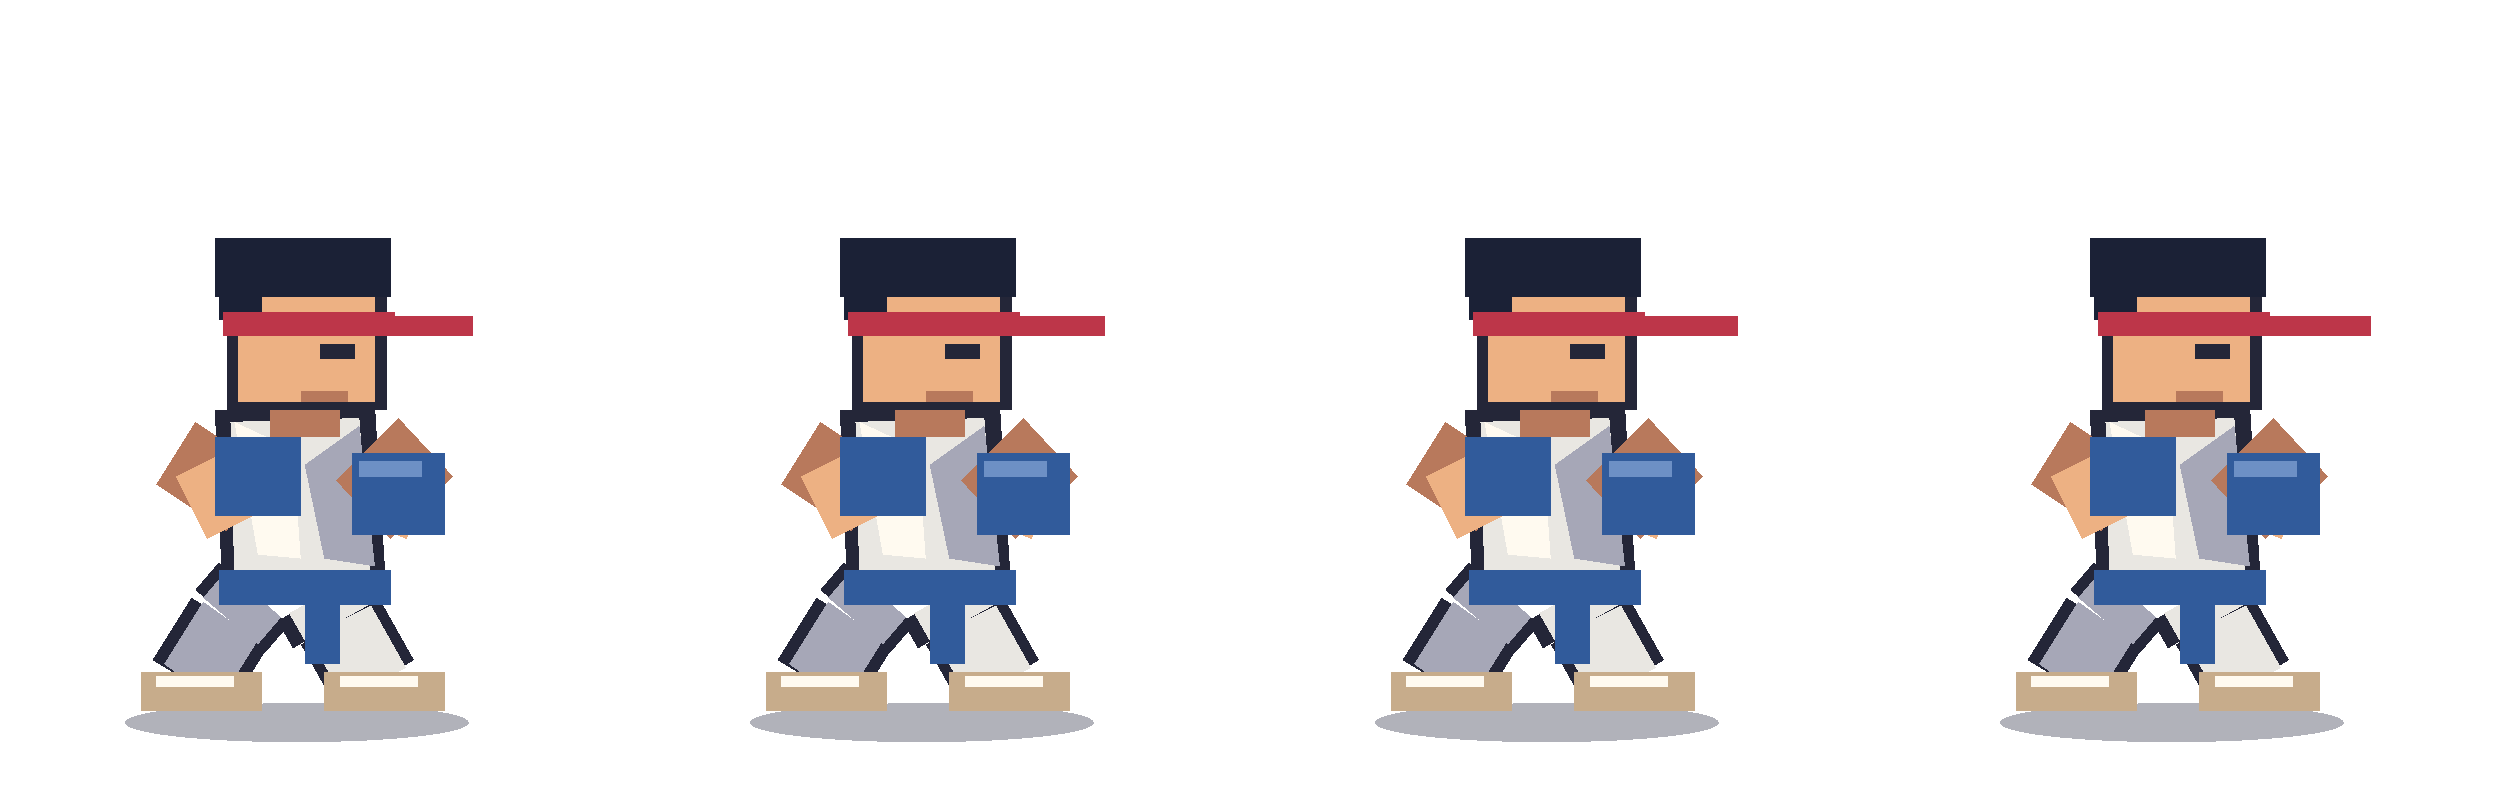
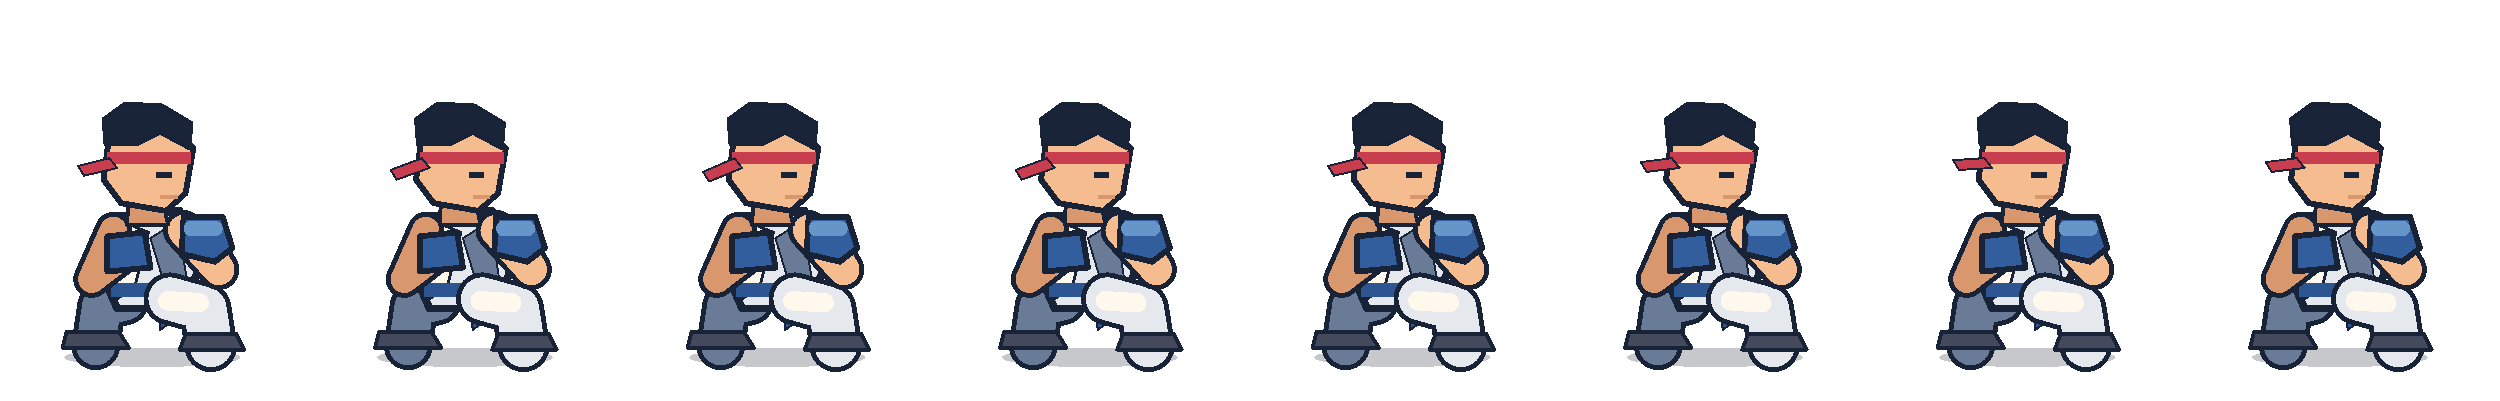
- <svg xmlns="http://www.w3.org/2000/svg" width="640" height="205" viewBox="0 0 640 205">
+ <svg xmlns="http://www.w3.org/2000/svg" width="1280" height="205" viewBox="0 0 1280 205">
  <g shape-rendering="crispEdges">
    <g transform="translate(0 0)">
-       <ellipse cx="76" cy="185" rx="44" ry="5" fill="#202238" opacity=".35" />
-       <polygon points="56,144 50,151 68,167 74,160" fill="#242638" />
-       <polygon points="49,153 39,169 59,181 69,165" fill="#242638" />
-       <polygon points="58,146 52,153 66,165 72,158" fill="#a6a7b7" />
-       <polygon points="52,154 42,170 56,180 66,164" fill="#a6a7b7" />
-       <rect x="36" y="172" width="31" height="10" fill="#c7ac8b" />
-       <rect x="40" y="173" width="20" height="3" fill="#fffaf0" />
-       <polygon points="71,159 75,166 99,152 95,145" fill="#242638" />
-       <polygon points="77,165 86,181 106,169 97,153" fill="#242638" />
-       <polygon points="74,157 78,164 96,154 92,147" fill="#e9e7e2" />
-       <polygon points="79,163 88,179 104,171 95,155" fill="#e9e7e2" />
-       <rect x="83" y="172" width="31" height="10" fill="#c7ac8b" />
-       <rect x="87" y="173" width="20" height="3" fill="#fffaf0" />
-       <polygon points="55,105 96,104 99,153 57,154" fill="#242638" />
-       <polygon points="59,108 92,107 95,148 60,149" fill="#e9e7e2" />
-       <polygon points="60,108 75,115 77,143 66,142" fill="#fffaf0" />
-       <polygon points="92,109 78,119 83,143 96,145" fill="#a6a7b7" />
-       <rect x="56" y="146" width="44" height="9" fill="#315b9b" />
-       <rect x="78" y="151" width="9" height="19" fill="#315b9b" />
-       <polygon points="50,108 40,124 58,136 68,120" fill="#b8795c" />
-       <polygon points="53,138 69,130 61,114 45,122" fill="#edb183" />
-       <rect x="55" y="112" width="22" height="20" fill="#315b9b" />
-       <polygon points="86,123 100,138 116,122 102,107" fill="#b8795c" />
-       <polygon points="112,122 103,118 95,134 104,138" fill="#edb183" />
-       <rect x="90" y="116" width="24" height="21" fill="#315b9b" />
-       <rect x="92" y="118" width="16" height="4" fill="#6d90c5" />
-       <rect x="69" y="99" width="18" height="13" fill="#b8795c" />
-       <rect x="58" y="66" width="41" height="39" fill="#242638" />
-       <rect x="61" y="69" width="35" height="34" fill="#edb183" />
-       <rect x="55" y="61" width="45" height="15" fill="#1b2136" />
-       <rect x="56" y="72" width="11" height="10" fill="#1b2136" />
-       <rect x="57" y="80" width="44" height="6" fill="#bd3649" />
-       <rect x="99" y="81" width="22" height="5" fill="#bd3649" />
-       <rect x="82" y="88" width="9" height="4" fill="#242638" />
-       <rect x="77" y="100" width="12" height="3" fill="#b8795c" />
+       <ellipse cx="78" cy="183" rx="45" ry="5" fill="#111728" opacity=".24" />
+       <path d="M 64,154 L 52,157 L 49,177" fill="none" stroke="#182337" stroke-width="25" stroke-linejoin="round" stroke-linecap="round" />
+       <path d="M 64,154 L 52,157 L 49,177" fill="none" stroke="#697b96" stroke-width="20" stroke-linejoin="round" stroke-linecap="round" />
+       <polygon points="34,170 61,170 66,178 32,178" fill="#44495c" stroke="#182337" stroke-width="2" stroke-linejoin="round" />
+       <polygon points="58,111 92,108 101,140 92,158 60,158 52,140" fill="#e5e9ed" stroke="#182337" stroke-width="4" stroke-linejoin="round" />
+       <polygon points="59,112 76,119 69,147 60,153" fill="#fff9ed" stroke="#182337" stroke-width="1.5" stroke-linejoin="round" />
+       <polygon points="91,113 77,122 84,145 97,152" fill="#697b96" stroke="#182337" stroke-width="1" stroke-linejoin="round" />
+       <rect x="57" y="145" width="43" height="7" fill="#2d5592" />
+       <polygon points="80,147 87,147 90,163 82,169" fill="#2d5592" stroke="#182337" stroke-width="1" stroke-linejoin="round" />
+       <path d="M 87,153 L 105,158 L 108,177" fill="none" stroke="#182337" stroke-width="27" stroke-linejoin="round" stroke-linecap="round" />
+       <path d="M 87,153 L 105,158 L 108,177" fill="none" stroke="#e5e9ed" stroke-width="22" stroke-linejoin="round" stroke-linecap="round" />
+       <path d="M 86,154 L 102,155" fill="none" stroke="#fff9ed" stroke-width="10" stroke-linejoin="round" stroke-linecap="round" />
+       <path d="M 86,154 L 102,155" fill="none" stroke="#fff9ed" stroke-width="5" stroke-linejoin="round" stroke-linecap="round" />
+       <polygon points="95,171 121,171 125,179 92,179" fill="#44495c" stroke="#182337" stroke-width="2" stroke-linejoin="round" />
+       <path d="M 58,118 L 47,143 L 64,130" fill="none" stroke="#182337" stroke-width="19" stroke-linejoin="round" stroke-linecap="round" />
+       <path d="M 58,118 L 47,143 L 64,130" fill="none" stroke="#d9976e" stroke-width="14" stroke-linejoin="round" stroke-linecap="round" />
+       <polygon points="55,121 74,119 77,137 55,139" fill="#335e9d" stroke="#182337" stroke-width="3" stroke-linejoin="round" />
+       <path d="M 94,118 L 112,138 L 103,122" fill="none" stroke="#182337" stroke-width="21" stroke-linejoin="round" stroke-linecap="round" />
+       <path d="M 94,118 L 112,138 L 103,122" fill="none" stroke="#f5bd8f" stroke-width="16" stroke-linejoin="round" stroke-linecap="round" />
+       <polygon points="94,111 114,111 119,127 110,134 93,130" fill="#335e9d" stroke="#182337" stroke-width="3" stroke-linejoin="round" />
+       <path d="M 98,117 L 110,117" fill="none" stroke="#6695c9" stroke-width="8" stroke-linejoin="round" stroke-linecap="round" />
+       <path d="M 98,117 L 110,117" fill="none" stroke="#6695c9" stroke-width="3" stroke-linejoin="round" stroke-linecap="round" />
+       <polygon points="66,101 83,101 86,115 65,115" fill="#d9976e" stroke="#182337" stroke-width="2" stroke-linejoin="round" />
+       <polygon points="56,69 90,66 99,76 95,99 85,108 62,104 53,92" fill="#f5bd8f" stroke="#182337" stroke-width="3" stroke-linejoin="round" />
+       <polygon points="54,74 53,61 64,53 83,54 98,63 97,76 82,68 70,74" fill="#192438" stroke="#182337" stroke-width="2" stroke-linejoin="round" />
+       <rect x="55" y="78" width="43" height="6" fill="#c83e4f" />
+       <polygon points="56,81 40,85 43,90 60,86" fill="#c83e4f" stroke="#182337" stroke-width="1" stroke-linejoin="round" />
+       <rect x="80" y="88" width="8" height="3" fill="#182337" />
+       <rect x="82" y="100" width="9" height="2" fill="#d9976e" />
    </g>
    <g transform="translate(160 0)">
-       <ellipse cx="76" cy="185" rx="44" ry="5" fill="#202238" opacity=".35" />
-       <polygon points="56,144 50,151 68,167 74,160" fill="#242638" />
-       <polygon points="49,153 39,169 59,181 69,165" fill="#242638" />
-       <polygon points="58,146 52,153 66,165 72,158" fill="#a6a7b7" />
-       <polygon points="52,154 42,170 56,180 66,164" fill="#a6a7b7" />
-       <rect x="36" y="172" width="31" height="10" fill="#c7ac8b" />
-       <rect x="40" y="173" width="20" height="3" fill="#fffaf0" />
-       <polygon points="71,159 75,166 99,152 95,145" fill="#242638" />
-       <polygon points="77,165 86,181 106,169 97,153" fill="#242638" />
-       <polygon points="74,157 78,164 96,154 92,147" fill="#e9e7e2" />
-       <polygon points="79,163 88,179 104,171 95,155" fill="#e9e7e2" />
-       <rect x="83" y="172" width="31" height="10" fill="#c7ac8b" />
-       <rect x="87" y="173" width="20" height="3" fill="#fffaf0" />
-       <polygon points="55,105 96,104 99,153 57,154" fill="#242638" />
-       <polygon points="59,108 92,107 95,148 60,149" fill="#e9e7e2" />
-       <polygon points="60,108 75,115 77,143 66,142" fill="#fffaf0" />
-       <polygon points="92,109 78,119 83,143 96,145" fill="#a6a7b7" />
-       <rect x="56" y="146" width="44" height="9" fill="#315b9b" />
-       <rect x="78" y="151" width="9" height="19" fill="#315b9b" />
-       <polygon points="50,108 40,124 58,136 68,120" fill="#b8795c" />
-       <polygon points="53,138 69,130 61,114 45,122" fill="#edb183" />
-       <rect x="55" y="112" width="22" height="20" fill="#315b9b" />
-       <polygon points="86,123 100,138 116,122 102,107" fill="#b8795c" />
-       <polygon points="112,122 103,118 95,134 104,138" fill="#edb183" />
-       <rect x="90" y="116" width="24" height="21" fill="#315b9b" />
-       <rect x="92" y="118" width="16" height="4" fill="#6d90c5" />
-       <rect x="69" y="99" width="18" height="13" fill="#b8795c" />
-       <rect x="58" y="66" width="41" height="39" fill="#242638" />
-       <rect x="61" y="69" width="35" height="34" fill="#edb183" />
-       <rect x="55" y="61" width="45" height="15" fill="#1b2136" />
-       <rect x="56" y="72" width="11" height="10" fill="#1b2136" />
-       <rect x="57" y="80" width="44" height="6" fill="#bd3649" />
-       <rect x="99" y="81" width="24" height="5" fill="#bd3649" />
-       <rect x="82" y="88" width="9" height="4" fill="#242638" />
-       <rect x="77" y="100" width="12" height="3" fill="#b8795c" />
+       <ellipse cx="78" cy="183" rx="45" ry="5" fill="#111728" opacity=".24" />
+       <path d="M 64,154 L 52,157 L 49,177" fill="none" stroke="#182337" stroke-width="25" stroke-linejoin="round" stroke-linecap="round" />
+       <path d="M 64,154 L 52,157 L 49,177" fill="none" stroke="#697b96" stroke-width="20" stroke-linejoin="round" stroke-linecap="round" />
+       <polygon points="34,170 61,170 66,178 32,178" fill="#44495c" stroke="#182337" stroke-width="2" stroke-linejoin="round" />
+       <polygon points="58,111 92,108 101,140 92,158 60,158 52,140" fill="#e5e9ed" stroke="#182337" stroke-width="4" stroke-linejoin="round" />
+       <polygon points="59,112 76,119 69,147 60,153" fill="#fff9ed" stroke="#182337" stroke-width="1.5" stroke-linejoin="round" />
+       <polygon points="91,113 77,122 84,145 97,152" fill="#697b96" stroke="#182337" stroke-width="1" stroke-linejoin="round" />
+       <rect x="57" y="145" width="43" height="7" fill="#2d5592" />
+       <polygon points="80,147 87,147 90,163 82,169" fill="#2d5592" stroke="#182337" stroke-width="1" stroke-linejoin="round" />
+       <path d="M 87,153 L 105,158 L 108,177" fill="none" stroke="#182337" stroke-width="27" stroke-linejoin="round" stroke-linecap="round" />
+       <path d="M 87,153 L 105,158 L 108,177" fill="none" stroke="#e5e9ed" stroke-width="22" stroke-linejoin="round" stroke-linecap="round" />
+       <path d="M 86,154 L 102,155" fill="none" stroke="#fff9ed" stroke-width="10" stroke-linejoin="round" stroke-linecap="round" />
+       <path d="M 86,154 L 102,155" fill="none" stroke="#fff9ed" stroke-width="5" stroke-linejoin="round" stroke-linecap="round" />
+       <polygon points="95,171 121,171 125,179 92,179" fill="#44495c" stroke="#182337" stroke-width="2" stroke-linejoin="round" />
+       <path d="M 58,118 L 47,143 L 64,130" fill="none" stroke="#182337" stroke-width="19" stroke-linejoin="round" stroke-linecap="round" />
+       <path d="M 58,118 L 47,143 L 64,130" fill="none" stroke="#d9976e" stroke-width="14" stroke-linejoin="round" stroke-linecap="round" />
+       <polygon points="55,121 74,119 77,137 55,139" fill="#335e9d" stroke="#182337" stroke-width="3" stroke-linejoin="round" />
+       <path d="M 94,118 L 112,138 L 103,122" fill="none" stroke="#182337" stroke-width="21" stroke-linejoin="round" stroke-linecap="round" />
+       <path d="M 94,118 L 112,138 L 103,122" fill="none" stroke="#f5bd8f" stroke-width="16" stroke-linejoin="round" stroke-linecap="round" />
+       <polygon points="94,111 114,111 119,127 110,134 93,130" fill="#335e9d" stroke="#182337" stroke-width="3" stroke-linejoin="round" />
+       <path d="M 98,117 L 110,117" fill="none" stroke="#6695c9" stroke-width="8" stroke-linejoin="round" stroke-linecap="round" />
+       <path d="M 98,117 L 110,117" fill="none" stroke="#6695c9" stroke-width="3" stroke-linejoin="round" stroke-linecap="round" />
+       <polygon points="66,101 83,101 86,115 65,115" fill="#d9976e" stroke="#182337" stroke-width="2" stroke-linejoin="round" />
+       <polygon points="56,69 90,66 99,76 95,99 85,108 62,104 53,92" fill="#f5bd8f" stroke="#182337" stroke-width="3" stroke-linejoin="round" />
+       <polygon points="54,74 53,61 64,53 83,54 98,63 97,76 82,68 70,74" fill="#192438" stroke="#182337" stroke-width="2" stroke-linejoin="round" />
+       <rect x="55" y="78" width="43" height="6" fill="#c83e4f" />
+       <polygon points="56,81 40,87 43,92 60,86" fill="#c83e4f" stroke="#182337" stroke-width="1" stroke-linejoin="round" />
+       <rect x="80" y="88" width="8" height="3" fill="#182337" />
+       <rect x="82" y="100" width="9" height="2" fill="#d9976e" />
    </g>
    <g transform="translate(320 0)">
-       <ellipse cx="76" cy="185" rx="44" ry="5" fill="#202238" opacity=".35" />
-       <polygon points="56,144 50,151 68,167 74,160" fill="#242638" />
-       <polygon points="49,153 39,169 59,181 69,165" fill="#242638" />
-       <polygon points="58,146 52,153 66,165 72,158" fill="#a6a7b7" />
-       <polygon points="52,154 42,170 56,180 66,164" fill="#a6a7b7" />
-       <rect x="36" y="172" width="31" height="10" fill="#c7ac8b" />
-       <rect x="40" y="173" width="20" height="3" fill="#fffaf0" />
-       <polygon points="71,159 75,166 99,152 95,145" fill="#242638" />
-       <polygon points="77,165 86,181 106,169 97,153" fill="#242638" />
-       <polygon points="74,157 78,164 96,154 92,147" fill="#e9e7e2" />
-       <polygon points="79,163 88,179 104,171 95,155" fill="#e9e7e2" />
-       <rect x="83" y="172" width="31" height="10" fill="#c7ac8b" />
-       <rect x="87" y="173" width="20" height="3" fill="#fffaf0" />
-       <polygon points="55,105 96,104 99,153 57,154" fill="#242638" />
-       <polygon points="59,108 92,107 95,148 60,149" fill="#e9e7e2" />
-       <polygon points="60,108 75,115 77,143 66,142" fill="#fffaf0" />
-       <polygon points="92,109 78,119 83,143 96,145" fill="#a6a7b7" />
-       <rect x="56" y="146" width="44" height="9" fill="#315b9b" />
-       <rect x="78" y="151" width="9" height="19" fill="#315b9b" />
-       <polygon points="50,108 40,124 58,136 68,120" fill="#b8795c" />
-       <polygon points="53,138 69,130 61,114 45,122" fill="#edb183" />
-       <rect x="55" y="112" width="22" height="20" fill="#315b9b" />
-       <polygon points="86,123 100,138 116,122 102,107" fill="#b8795c" />
-       <polygon points="112,122 103,118 95,134 104,138" fill="#edb183" />
-       <rect x="90" y="116" width="24" height="21" fill="#315b9b" />
-       <rect x="92" y="118" width="16" height="4" fill="#6d90c5" />
-       <rect x="69" y="99" width="18" height="13" fill="#b8795c" />
-       <rect x="58" y="66" width="41" height="39" fill="#242638" />
-       <rect x="61" y="69" width="35" height="34" fill="#edb183" />
-       <rect x="55" y="61" width="45" height="15" fill="#1b2136" />
-       <rect x="56" y="72" width="11" height="10" fill="#1b2136" />
-       <rect x="57" y="80" width="44" height="6" fill="#bd3649" />
-       <rect x="99" y="81" width="26" height="5" fill="#bd3649" />
-       <rect x="82" y="88" width="9" height="4" fill="#242638" />
-       <rect x="77" y="100" width="12" height="3" fill="#b8795c" />
+       <ellipse cx="78" cy="183" rx="45" ry="5" fill="#111728" opacity=".24" />
+       <path d="M 64,154 L 52,157 L 49,177" fill="none" stroke="#182337" stroke-width="25" stroke-linejoin="round" stroke-linecap="round" />
+       <path d="M 64,154 L 52,157 L 49,177" fill="none" stroke="#697b96" stroke-width="20" stroke-linejoin="round" stroke-linecap="round" />
+       <polygon points="34,170 61,170 66,178 32,178" fill="#44495c" stroke="#182337" stroke-width="2" stroke-linejoin="round" />
+       <polygon points="58,111 92,108 101,140 92,158 60,158 52,140" fill="#e5e9ed" stroke="#182337" stroke-width="4" stroke-linejoin="round" />
+       <polygon points="59,112 76,119 69,147 60,153" fill="#fff9ed" stroke="#182337" stroke-width="1.5" stroke-linejoin="round" />
+       <polygon points="91,113 77,122 84,145 97,152" fill="#697b96" stroke="#182337" stroke-width="1" stroke-linejoin="round" />
+       <rect x="57" y="145" width="43" height="7" fill="#2d5592" />
+       <polygon points="80,147 87,147 90,163 82,169" fill="#2d5592" stroke="#182337" stroke-width="1" stroke-linejoin="round" />
+       <path d="M 87,153 L 105,158 L 108,177" fill="none" stroke="#182337" stroke-width="27" stroke-linejoin="round" stroke-linecap="round" />
+       <path d="M 87,153 L 105,158 L 108,177" fill="none" stroke="#e5e9ed" stroke-width="22" stroke-linejoin="round" stroke-linecap="round" />
+       <path d="M 86,154 L 102,155" fill="none" stroke="#fff9ed" stroke-width="10" stroke-linejoin="round" stroke-linecap="round" />
+       <path d="M 86,154 L 102,155" fill="none" stroke="#fff9ed" stroke-width="5" stroke-linejoin="round" stroke-linecap="round" />
+       <polygon points="95,171 121,171 125,179 92,179" fill="#44495c" stroke="#182337" stroke-width="2" stroke-linejoin="round" />
+       <path d="M 58,118 L 47,143 L 64,130" fill="none" stroke="#182337" stroke-width="19" stroke-linejoin="round" stroke-linecap="round" />
+       <path d="M 58,118 L 47,143 L 64,130" fill="none" stroke="#d9976e" stroke-width="14" stroke-linejoin="round" stroke-linecap="round" />
+       <polygon points="55,121 74,119 77,137 55,139" fill="#335e9d" stroke="#182337" stroke-width="3" stroke-linejoin="round" />
+       <path d="M 94,118 L 112,138 L 103,122" fill="none" stroke="#182337" stroke-width="21" stroke-linejoin="round" stroke-linecap="round" />
+       <path d="M 94,118 L 112,138 L 103,122" fill="none" stroke="#f5bd8f" stroke-width="16" stroke-linejoin="round" stroke-linecap="round" />
+       <polygon points="94,111 114,111 119,127 110,134 93,130" fill="#335e9d" stroke="#182337" stroke-width="3" stroke-linejoin="round" />
+       <path d="M 98,117 L 110,117" fill="none" stroke="#6695c9" stroke-width="8" stroke-linejoin="round" stroke-linecap="round" />
+       <path d="M 98,117 L 110,117" fill="none" stroke="#6695c9" stroke-width="3" stroke-linejoin="round" stroke-linecap="round" />
+       <polygon points="66,101 83,101 86,115 65,115" fill="#d9976e" stroke="#182337" stroke-width="2" stroke-linejoin="round" />
+       <polygon points="56,69 90,66 99,76 95,99 85,108 62,104 53,92" fill="#f5bd8f" stroke="#182337" stroke-width="3" stroke-linejoin="round" />
+       <polygon points="54,74 53,61 64,53 83,54 98,63 97,76 82,68 70,74" fill="#192438" stroke="#182337" stroke-width="2" stroke-linejoin="round" />
+       <rect x="55" y="78" width="43" height="6" fill="#c83e4f" />
+       <polygon points="56,81 40,88 43,93 60,86" fill="#c83e4f" stroke="#182337" stroke-width="1" stroke-linejoin="round" />
+       <rect x="80" y="88" width="8" height="3" fill="#182337" />
+       <rect x="82" y="100" width="9" height="2" fill="#d9976e" />
    </g>
    <g transform="translate(480 0)">
-       <ellipse cx="76" cy="185" rx="44" ry="5" fill="#202238" opacity=".35" />
-       <polygon points="56,144 50,151 68,167 74,160" fill="#242638" />
-       <polygon points="49,153 39,169 59,181 69,165" fill="#242638" />
-       <polygon points="58,146 52,153 66,165 72,158" fill="#a6a7b7" />
-       <polygon points="52,154 42,170 56,180 66,164" fill="#a6a7b7" />
-       <rect x="36" y="172" width="31" height="10" fill="#c7ac8b" />
-       <rect x="40" y="173" width="20" height="3" fill="#fffaf0" />
-       <polygon points="71,159 75,166 99,152 95,145" fill="#242638" />
-       <polygon points="77,165 86,181 106,169 97,153" fill="#242638" />
-       <polygon points="74,157 78,164 96,154 92,147" fill="#e9e7e2" />
-       <polygon points="79,163 88,179 104,171 95,155" fill="#e9e7e2" />
-       <rect x="83" y="172" width="31" height="10" fill="#c7ac8b" />
-       <rect x="87" y="173" width="20" height="3" fill="#fffaf0" />
-       <polygon points="55,105 96,104 99,153 57,154" fill="#242638" />
-       <polygon points="59,108 92,107 95,148 60,149" fill="#e9e7e2" />
-       <polygon points="60,108 75,115 77,143 66,142" fill="#fffaf0" />
-       <polygon points="92,109 78,119 83,143 96,145" fill="#a6a7b7" />
-       <rect x="56" y="146" width="44" height="9" fill="#315b9b" />
-       <rect x="78" y="151" width="9" height="19" fill="#315b9b" />
-       <polygon points="50,108 40,124 58,136 68,120" fill="#b8795c" />
-       <polygon points="53,138 69,130 61,114 45,122" fill="#edb183" />
-       <rect x="55" y="112" width="22" height="20" fill="#315b9b" />
-       <polygon points="86,123 100,138 116,122 102,107" fill="#b8795c" />
-       <polygon points="112,122 103,118 95,134 104,138" fill="#edb183" />
-       <rect x="90" y="116" width="24" height="21" fill="#315b9b" />
-       <rect x="92" y="118" width="16" height="4" fill="#6d90c5" />
-       <rect x="69" y="99" width="18" height="13" fill="#b8795c" />
-       <rect x="58" y="66" width="41" height="39" fill="#242638" />
-       <rect x="61" y="69" width="35" height="34" fill="#edb183" />
-       <rect x="55" y="61" width="45" height="15" fill="#1b2136" />
-       <rect x="56" y="72" width="11" height="10" fill="#1b2136" />
-       <rect x="57" y="80" width="44" height="6" fill="#bd3649" />
-       <rect x="99" y="81" width="28" height="5" fill="#bd3649" />
-       <rect x="82" y="88" width="9" height="4" fill="#242638" />
-       <rect x="77" y="100" width="12" height="3" fill="#b8795c" />
+       <ellipse cx="78" cy="183" rx="45" ry="5" fill="#111728" opacity=".24" />
+       <path d="M 64,154 L 52,157 L 49,177" fill="none" stroke="#182337" stroke-width="25" stroke-linejoin="round" stroke-linecap="round" />
+       <path d="M 64,154 L 52,157 L 49,177" fill="none" stroke="#697b96" stroke-width="20" stroke-linejoin="round" stroke-linecap="round" />
+       <polygon points="34,170 61,170 66,178 32,178" fill="#44495c" stroke="#182337" stroke-width="2" stroke-linejoin="round" />
+       <polygon points="58,111 92,108 101,140 92,158 60,158 52,140" fill="#e5e9ed" stroke="#182337" stroke-width="4" stroke-linejoin="round" />
+       <polygon points="59,112 76,119 69,147 60,153" fill="#fff9ed" stroke="#182337" stroke-width="1.5" stroke-linejoin="round" />
+       <polygon points="91,113 77,122 84,145 97,152" fill="#697b96" stroke="#182337" stroke-width="1" stroke-linejoin="round" />
+       <rect x="57" y="145" width="43" height="7" fill="#2d5592" />
+       <polygon points="80,147 87,147 90,163 82,169" fill="#2d5592" stroke="#182337" stroke-width="1" stroke-linejoin="round" />
+       <path d="M 87,153 L 105,158 L 108,177" fill="none" stroke="#182337" stroke-width="27" stroke-linejoin="round" stroke-linecap="round" />
+       <path d="M 87,153 L 105,158 L 108,177" fill="none" stroke="#e5e9ed" stroke-width="22" stroke-linejoin="round" stroke-linecap="round" />
+       <path d="M 86,154 L 102,155" fill="none" stroke="#fff9ed" stroke-width="10" stroke-linejoin="round" stroke-linecap="round" />
+       <path d="M 86,154 L 102,155" fill="none" stroke="#fff9ed" stroke-width="5" stroke-linejoin="round" stroke-linecap="round" />
+       <polygon points="95,171 121,171 125,179 92,179" fill="#44495c" stroke="#182337" stroke-width="2" stroke-linejoin="round" />
+       <path d="M 58,118 L 47,143 L 64,130" fill="none" stroke="#182337" stroke-width="19" stroke-linejoin="round" stroke-linecap="round" />
+       <path d="M 58,118 L 47,143 L 64,130" fill="none" stroke="#d9976e" stroke-width="14" stroke-linejoin="round" stroke-linecap="round" />
+       <polygon points="55,121 74,119 77,137 55,139" fill="#335e9d" stroke="#182337" stroke-width="3" stroke-linejoin="round" />
+       <path d="M 94,118 L 112,138 L 103,122" fill="none" stroke="#182337" stroke-width="21" stroke-linejoin="round" stroke-linecap="round" />
+       <path d="M 94,118 L 112,138 L 103,122" fill="none" stroke="#f5bd8f" stroke-width="16" stroke-linejoin="round" stroke-linecap="round" />
+       <polygon points="94,111 114,111 119,127 110,134 93,130" fill="#335e9d" stroke="#182337" stroke-width="3" stroke-linejoin="round" />
+       <path d="M 98,117 L 110,117" fill="none" stroke="#6695c9" stroke-width="8" stroke-linejoin="round" stroke-linecap="round" />
+       <path d="M 98,117 L 110,117" fill="none" stroke="#6695c9" stroke-width="3" stroke-linejoin="round" stroke-linecap="round" />
+       <polygon points="66,101 83,101 86,115 65,115" fill="#d9976e" stroke="#182337" stroke-width="2" stroke-linejoin="round" />
+       <polygon points="56,69 90,66 99,76 95,99 85,108 62,104 53,92" fill="#f5bd8f" stroke="#182337" stroke-width="3" stroke-linejoin="round" />
+       <polygon points="54,74 53,61 64,53 83,54 98,63 97,76 82,68 70,74" fill="#192438" stroke="#182337" stroke-width="2" stroke-linejoin="round" />
+       <rect x="55" y="78" width="43" height="6" fill="#c83e4f" />
+       <polygon points="56,81 40,87 43,92 60,86" fill="#c83e4f" stroke="#182337" stroke-width="1" stroke-linejoin="round" />
+       <rect x="80" y="88" width="8" height="3" fill="#182337" />
+       <rect x="82" y="100" width="9" height="2" fill="#d9976e" />
+     </g>
+     <g transform="translate(640 0)">
+       <ellipse cx="78" cy="183" rx="45" ry="5" fill="#111728" opacity=".24" />
+       <path d="M 64,154 L 52,157 L 49,177" fill="none" stroke="#182337" stroke-width="25" stroke-linejoin="round" stroke-linecap="round" />
+       <path d="M 64,154 L 52,157 L 49,177" fill="none" stroke="#697b96" stroke-width="20" stroke-linejoin="round" stroke-linecap="round" />
+       <polygon points="34,170 61,170 66,178 32,178" fill="#44495c" stroke="#182337" stroke-width="2" stroke-linejoin="round" />
+       <polygon points="58,111 92,108 101,140 92,158 60,158 52,140" fill="#e5e9ed" stroke="#182337" stroke-width="4" stroke-linejoin="round" />
+       <polygon points="59,112 76,119 69,147 60,153" fill="#fff9ed" stroke="#182337" stroke-width="1.5" stroke-linejoin="round" />
+       <polygon points="91,113 77,122 84,145 97,152" fill="#697b96" stroke="#182337" stroke-width="1" stroke-linejoin="round" />
+       <rect x="57" y="145" width="43" height="7" fill="#2d5592" />
+       <polygon points="80,147 87,147 90,163 82,169" fill="#2d5592" stroke="#182337" stroke-width="1" stroke-linejoin="round" />
+       <path d="M 87,153 L 105,158 L 108,177" fill="none" stroke="#182337" stroke-width="27" stroke-linejoin="round" stroke-linecap="round" />
+       <path d="M 87,153 L 105,158 L 108,177" fill="none" stroke="#e5e9ed" stroke-width="22" stroke-linejoin="round" stroke-linecap="round" />
+       <path d="M 86,154 L 102,155" fill="none" stroke="#fff9ed" stroke-width="10" stroke-linejoin="round" stroke-linecap="round" />
+       <path d="M 86,154 L 102,155" fill="none" stroke="#fff9ed" stroke-width="5" stroke-linejoin="round" stroke-linecap="round" />
+       <polygon points="95,171 121,171 125,179 92,179" fill="#44495c" stroke="#182337" stroke-width="2" stroke-linejoin="round" />
+       <path d="M 58,118 L 47,143 L 64,130" fill="none" stroke="#182337" stroke-width="19" stroke-linejoin="round" stroke-linecap="round" />
+       <path d="M 58,118 L 47,143 L 64,130" fill="none" stroke="#d9976e" stroke-width="14" stroke-linejoin="round" stroke-linecap="round" />
+       <polygon points="55,121 74,119 77,137 55,139" fill="#335e9d" stroke="#182337" stroke-width="3" stroke-linejoin="round" />
+       <path d="M 94,118 L 112,138 L 103,122" fill="none" stroke="#182337" stroke-width="21" stroke-linejoin="round" stroke-linecap="round" />
+       <path d="M 94,118 L 112,138 L 103,122" fill="none" stroke="#f5bd8f" stroke-width="16" stroke-linejoin="round" stroke-linecap="round" />
+       <polygon points="94,111 114,111 119,127 110,134 93,130" fill="#335e9d" stroke="#182337" stroke-width="3" stroke-linejoin="round" />
+       <path d="M 98,117 L 110,117" fill="none" stroke="#6695c9" stroke-width="8" stroke-linejoin="round" stroke-linecap="round" />
+       <path d="M 98,117 L 110,117" fill="none" stroke="#6695c9" stroke-width="3" stroke-linejoin="round" stroke-linecap="round" />
+       <polygon points="66,101 83,101 86,115 65,115" fill="#d9976e" stroke="#182337" stroke-width="2" stroke-linejoin="round" />
+       <polygon points="56,69 90,66 99,76 95,99 85,108 62,104 53,92" fill="#f5bd8f" stroke="#182337" stroke-width="3" stroke-linejoin="round" />
+       <polygon points="54,74 53,61 64,53 83,54 98,63 97,76 82,68 70,74" fill="#192438" stroke="#182337" stroke-width="2" stroke-linejoin="round" />
+       <rect x="55" y="78" width="43" height="6" fill="#c83e4f" />
+       <polygon points="56,81 40,85 43,90 60,86" fill="#c83e4f" stroke="#182337" stroke-width="1" stroke-linejoin="round" />
+       <rect x="80" y="88" width="8" height="3" fill="#182337" />
+       <rect x="82" y="100" width="9" height="2" fill="#d9976e" />
+     </g>
+     <g transform="translate(800 0)">
+       <ellipse cx="78" cy="183" rx="45" ry="5" fill="#111728" opacity=".24" />
+       <path d="M 64,154 L 52,157 L 49,177" fill="none" stroke="#182337" stroke-width="25" stroke-linejoin="round" stroke-linecap="round" />
+       <path d="M 64,154 L 52,157 L 49,177" fill="none" stroke="#697b96" stroke-width="20" stroke-linejoin="round" stroke-linecap="round" />
+       <polygon points="34,170 61,170 66,178 32,178" fill="#44495c" stroke="#182337" stroke-width="2" stroke-linejoin="round" />
+       <polygon points="58,111 92,108 101,140 92,158 60,158 52,140" fill="#e5e9ed" stroke="#182337" stroke-width="4" stroke-linejoin="round" />
+       <polygon points="59,112 76,119 69,147 60,153" fill="#fff9ed" stroke="#182337" stroke-width="1.5" stroke-linejoin="round" />
+       <polygon points="91,113 77,122 84,145 97,152" fill="#697b96" stroke="#182337" stroke-width="1" stroke-linejoin="round" />
+       <rect x="57" y="145" width="43" height="7" fill="#2d5592" />
+       <polygon points="80,147 87,147 90,163 82,169" fill="#2d5592" stroke="#182337" stroke-width="1" stroke-linejoin="round" />
+       <path d="M 87,153 L 105,158 L 108,177" fill="none" stroke="#182337" stroke-width="27" stroke-linejoin="round" stroke-linecap="round" />
+       <path d="M 87,153 L 105,158 L 108,177" fill="none" stroke="#e5e9ed" stroke-width="22" stroke-linejoin="round" stroke-linecap="round" />
+       <path d="M 86,154 L 102,155" fill="none" stroke="#fff9ed" stroke-width="10" stroke-linejoin="round" stroke-linecap="round" />
+       <path d="M 86,154 L 102,155" fill="none" stroke="#fff9ed" stroke-width="5" stroke-linejoin="round" stroke-linecap="round" />
+       <polygon points="95,171 121,171 125,179 92,179" fill="#44495c" stroke="#182337" stroke-width="2" stroke-linejoin="round" />
+       <path d="M 58,118 L 47,143 L 64,130" fill="none" stroke="#182337" stroke-width="19" stroke-linejoin="round" stroke-linecap="round" />
+       <path d="M 58,118 L 47,143 L 64,130" fill="none" stroke="#d9976e" stroke-width="14" stroke-linejoin="round" stroke-linecap="round" />
+       <polygon points="55,121 74,119 77,137 55,139" fill="#335e9d" stroke="#182337" stroke-width="3" stroke-linejoin="round" />
+       <path d="M 94,118 L 112,138 L 103,122" fill="none" stroke="#182337" stroke-width="21" stroke-linejoin="round" stroke-linecap="round" />
+       <path d="M 94,118 L 112,138 L 103,122" fill="none" stroke="#f5bd8f" stroke-width="16" stroke-linejoin="round" stroke-linecap="round" />
+       <polygon points="94,111 114,111 119,127 110,134 93,130" fill="#335e9d" stroke="#182337" stroke-width="3" stroke-linejoin="round" />
+       <path d="M 98,117 L 110,117" fill="none" stroke="#6695c9" stroke-width="8" stroke-linejoin="round" stroke-linecap="round" />
+       <path d="M 98,117 L 110,117" fill="none" stroke="#6695c9" stroke-width="3" stroke-linejoin="round" stroke-linecap="round" />
+       <polygon points="66,101 83,101 86,115 65,115" fill="#d9976e" stroke="#182337" stroke-width="2" stroke-linejoin="round" />
+       <polygon points="56,69 90,66 99,76 95,99 85,108 62,104 53,92" fill="#f5bd8f" stroke="#182337" stroke-width="3" stroke-linejoin="round" />
+       <polygon points="54,74 53,61 64,53 83,54 98,63 97,76 82,68 70,74" fill="#192438" stroke="#182337" stroke-width="2" stroke-linejoin="round" />
+       <rect x="55" y="78" width="43" height="6" fill="#c83e4f" />
+       <polygon points="56,81 40,83 43,88 60,86" fill="#c83e4f" stroke="#182337" stroke-width="1" stroke-linejoin="round" />
+       <rect x="80" y="88" width="8" height="3" fill="#182337" />
+       <rect x="82" y="100" width="9" height="2" fill="#d9976e" />
+     </g>
+     <g transform="translate(960 0)">
+       <ellipse cx="78" cy="183" rx="45" ry="5" fill="#111728" opacity=".24" />
+       <path d="M 64,154 L 52,157 L 49,177" fill="none" stroke="#182337" stroke-width="25" stroke-linejoin="round" stroke-linecap="round" />
+       <path d="M 64,154 L 52,157 L 49,177" fill="none" stroke="#697b96" stroke-width="20" stroke-linejoin="round" stroke-linecap="round" />
+       <polygon points="34,170 61,170 66,178 32,178" fill="#44495c" stroke="#182337" stroke-width="2" stroke-linejoin="round" />
+       <polygon points="58,111 92,108 101,140 92,158 60,158 52,140" fill="#e5e9ed" stroke="#182337" stroke-width="4" stroke-linejoin="round" />
+       <polygon points="59,112 76,119 69,147 60,153" fill="#fff9ed" stroke="#182337" stroke-width="1.5" stroke-linejoin="round" />
+       <polygon points="91,113 77,122 84,145 97,152" fill="#697b96" stroke="#182337" stroke-width="1" stroke-linejoin="round" />
+       <rect x="57" y="145" width="43" height="7" fill="#2d5592" />
+       <polygon points="80,147 87,147 90,163 82,169" fill="#2d5592" stroke="#182337" stroke-width="1" stroke-linejoin="round" />
+       <path d="M 87,153 L 105,158 L 108,177" fill="none" stroke="#182337" stroke-width="27" stroke-linejoin="round" stroke-linecap="round" />
+       <path d="M 87,153 L 105,158 L 108,177" fill="none" stroke="#e5e9ed" stroke-width="22" stroke-linejoin="round" stroke-linecap="round" />
+       <path d="M 86,154 L 102,155" fill="none" stroke="#fff9ed" stroke-width="10" stroke-linejoin="round" stroke-linecap="round" />
+       <path d="M 86,154 L 102,155" fill="none" stroke="#fff9ed" stroke-width="5" stroke-linejoin="round" stroke-linecap="round" />
+       <polygon points="95,171 121,171 125,179 92,179" fill="#44495c" stroke="#182337" stroke-width="2" stroke-linejoin="round" />
+       <path d="M 58,118 L 47,143 L 64,130" fill="none" stroke="#182337" stroke-width="19" stroke-linejoin="round" stroke-linecap="round" />
+       <path d="M 58,118 L 47,143 L 64,130" fill="none" stroke="#d9976e" stroke-width="14" stroke-linejoin="round" stroke-linecap="round" />
+       <polygon points="55,121 74,119 77,137 55,139" fill="#335e9d" stroke="#182337" stroke-width="3" stroke-linejoin="round" />
+       <path d="M 94,118 L 112,138 L 103,122" fill="none" stroke="#182337" stroke-width="21" stroke-linejoin="round" stroke-linecap="round" />
+       <path d="M 94,118 L 112,138 L 103,122" fill="none" stroke="#f5bd8f" stroke-width="16" stroke-linejoin="round" stroke-linecap="round" />
+       <polygon points="94,111 114,111 119,127 110,134 93,130" fill="#335e9d" stroke="#182337" stroke-width="3" stroke-linejoin="round" />
+       <path d="M 98,117 L 110,117" fill="none" stroke="#6695c9" stroke-width="8" stroke-linejoin="round" stroke-linecap="round" />
+       <path d="M 98,117 L 110,117" fill="none" stroke="#6695c9" stroke-width="3" stroke-linejoin="round" stroke-linecap="round" />
+       <polygon points="66,101 83,101 86,115 65,115" fill="#d9976e" stroke="#182337" stroke-width="2" stroke-linejoin="round" />
+       <polygon points="56,69 90,66 99,76 95,99 85,108 62,104 53,92" fill="#f5bd8f" stroke="#182337" stroke-width="3" stroke-linejoin="round" />
+       <polygon points="54,74 53,61 64,53 83,54 98,63 97,76 82,68 70,74" fill="#192438" stroke="#182337" stroke-width="2" stroke-linejoin="round" />
+       <rect x="55" y="78" width="43" height="6" fill="#c83e4f" />
+       <polygon points="56,81 40,82 43,87 60,86" fill="#c83e4f" stroke="#182337" stroke-width="1" stroke-linejoin="round" />
+       <rect x="80" y="88" width="8" height="3" fill="#182337" />
+       <rect x="82" y="100" width="9" height="2" fill="#d9976e" />
+     </g>
+     <g transform="translate(1120 0)">
+       <ellipse cx="78" cy="183" rx="45" ry="5" fill="#111728" opacity=".24" />
+       <path d="M 64,154 L 52,157 L 49,177" fill="none" stroke="#182337" stroke-width="25" stroke-linejoin="round" stroke-linecap="round" />
+       <path d="M 64,154 L 52,157 L 49,177" fill="none" stroke="#697b96" stroke-width="20" stroke-linejoin="round" stroke-linecap="round" />
+       <polygon points="34,170 61,170 66,178 32,178" fill="#44495c" stroke="#182337" stroke-width="2" stroke-linejoin="round" />
+       <polygon points="58,111 92,108 101,140 92,158 60,158 52,140" fill="#e5e9ed" stroke="#182337" stroke-width="4" stroke-linejoin="round" />
+       <polygon points="59,112 76,119 69,147 60,153" fill="#fff9ed" stroke="#182337" stroke-width="1.5" stroke-linejoin="round" />
+       <polygon points="91,113 77,122 84,145 97,152" fill="#697b96" stroke="#182337" stroke-width="1" stroke-linejoin="round" />
+       <rect x="57" y="145" width="43" height="7" fill="#2d5592" />
+       <polygon points="80,147 87,147 90,163 82,169" fill="#2d5592" stroke="#182337" stroke-width="1" stroke-linejoin="round" />
+       <path d="M 87,153 L 105,158 L 108,177" fill="none" stroke="#182337" stroke-width="27" stroke-linejoin="round" stroke-linecap="round" />
+       <path d="M 87,153 L 105,158 L 108,177" fill="none" stroke="#e5e9ed" stroke-width="22" stroke-linejoin="round" stroke-linecap="round" />
+       <path d="M 86,154 L 102,155" fill="none" stroke="#fff9ed" stroke-width="10" stroke-linejoin="round" stroke-linecap="round" />
+       <path d="M 86,154 L 102,155" fill="none" stroke="#fff9ed" stroke-width="5" stroke-linejoin="round" stroke-linecap="round" />
+       <polygon points="95,171 121,171 125,179 92,179" fill="#44495c" stroke="#182337" stroke-width="2" stroke-linejoin="round" />
+       <path d="M 58,118 L 47,143 L 64,130" fill="none" stroke="#182337" stroke-width="19" stroke-linejoin="round" stroke-linecap="round" />
+       <path d="M 58,118 L 47,143 L 64,130" fill="none" stroke="#d9976e" stroke-width="14" stroke-linejoin="round" stroke-linecap="round" />
+       <polygon points="55,121 74,119 77,137 55,139" fill="#335e9d" stroke="#182337" stroke-width="3" stroke-linejoin="round" />
+       <path d="M 94,118 L 112,138 L 103,122" fill="none" stroke="#182337" stroke-width="21" stroke-linejoin="round" stroke-linecap="round" />
+       <path d="M 94,118 L 112,138 L 103,122" fill="none" stroke="#f5bd8f" stroke-width="16" stroke-linejoin="round" stroke-linecap="round" />
+       <polygon points="94,111 114,111 119,127 110,134 93,130" fill="#335e9d" stroke="#182337" stroke-width="3" stroke-linejoin="round" />
+       <path d="M 98,117 L 110,117" fill="none" stroke="#6695c9" stroke-width="8" stroke-linejoin="round" stroke-linecap="round" />
+       <path d="M 98,117 L 110,117" fill="none" stroke="#6695c9" stroke-width="3" stroke-linejoin="round" stroke-linecap="round" />
+       <polygon points="66,101 83,101 86,115 65,115" fill="#d9976e" stroke="#182337" stroke-width="2" stroke-linejoin="round" />
+       <polygon points="56,69 90,66 99,76 95,99 85,108 62,104 53,92" fill="#f5bd8f" stroke="#182337" stroke-width="3" stroke-linejoin="round" />
+       <polygon points="54,74 53,61 64,53 83,54 98,63 97,76 82,68 70,74" fill="#192438" stroke="#182337" stroke-width="2" stroke-linejoin="round" />
+       <rect x="55" y="78" width="43" height="6" fill="#c83e4f" />
+       <polygon points="56,81 40,83 43,88 60,86" fill="#c83e4f" stroke="#182337" stroke-width="1" stroke-linejoin="round" />
+       <rect x="80" y="88" width="8" height="3" fill="#182337" />
+       <rect x="82" y="100" width="9" height="2" fill="#d9976e" />
    </g>
  </g>
</svg>
